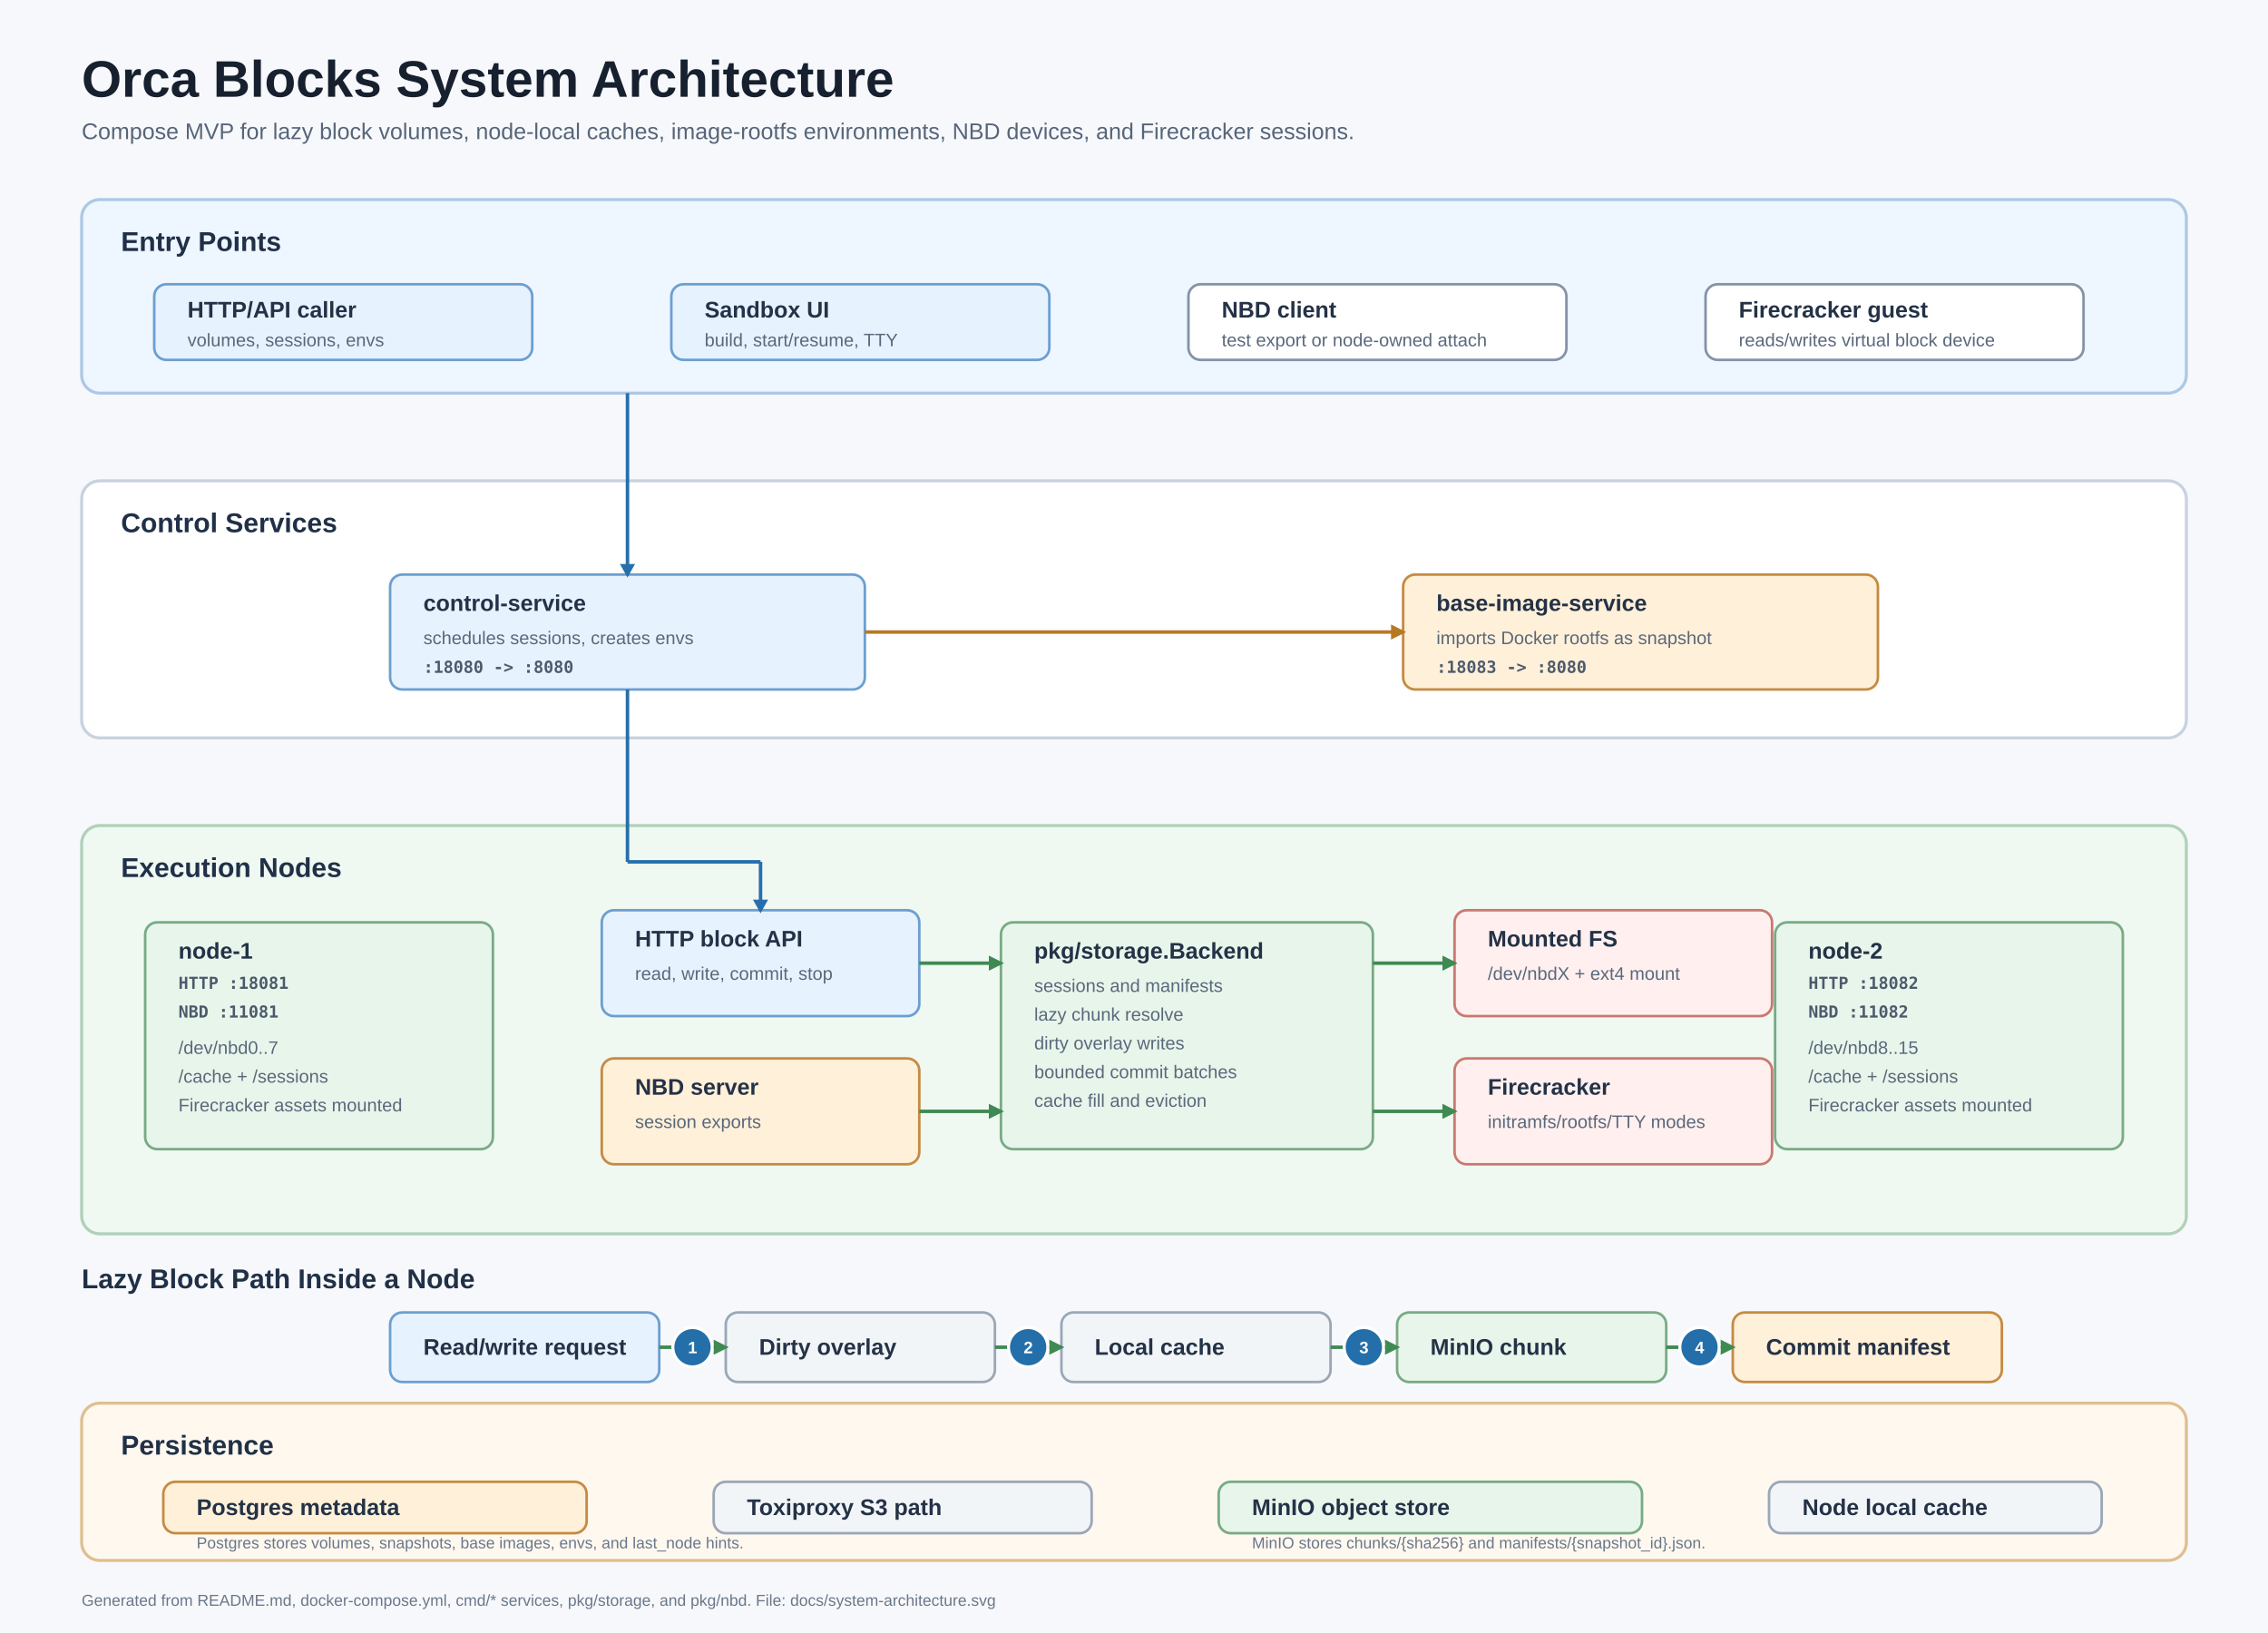
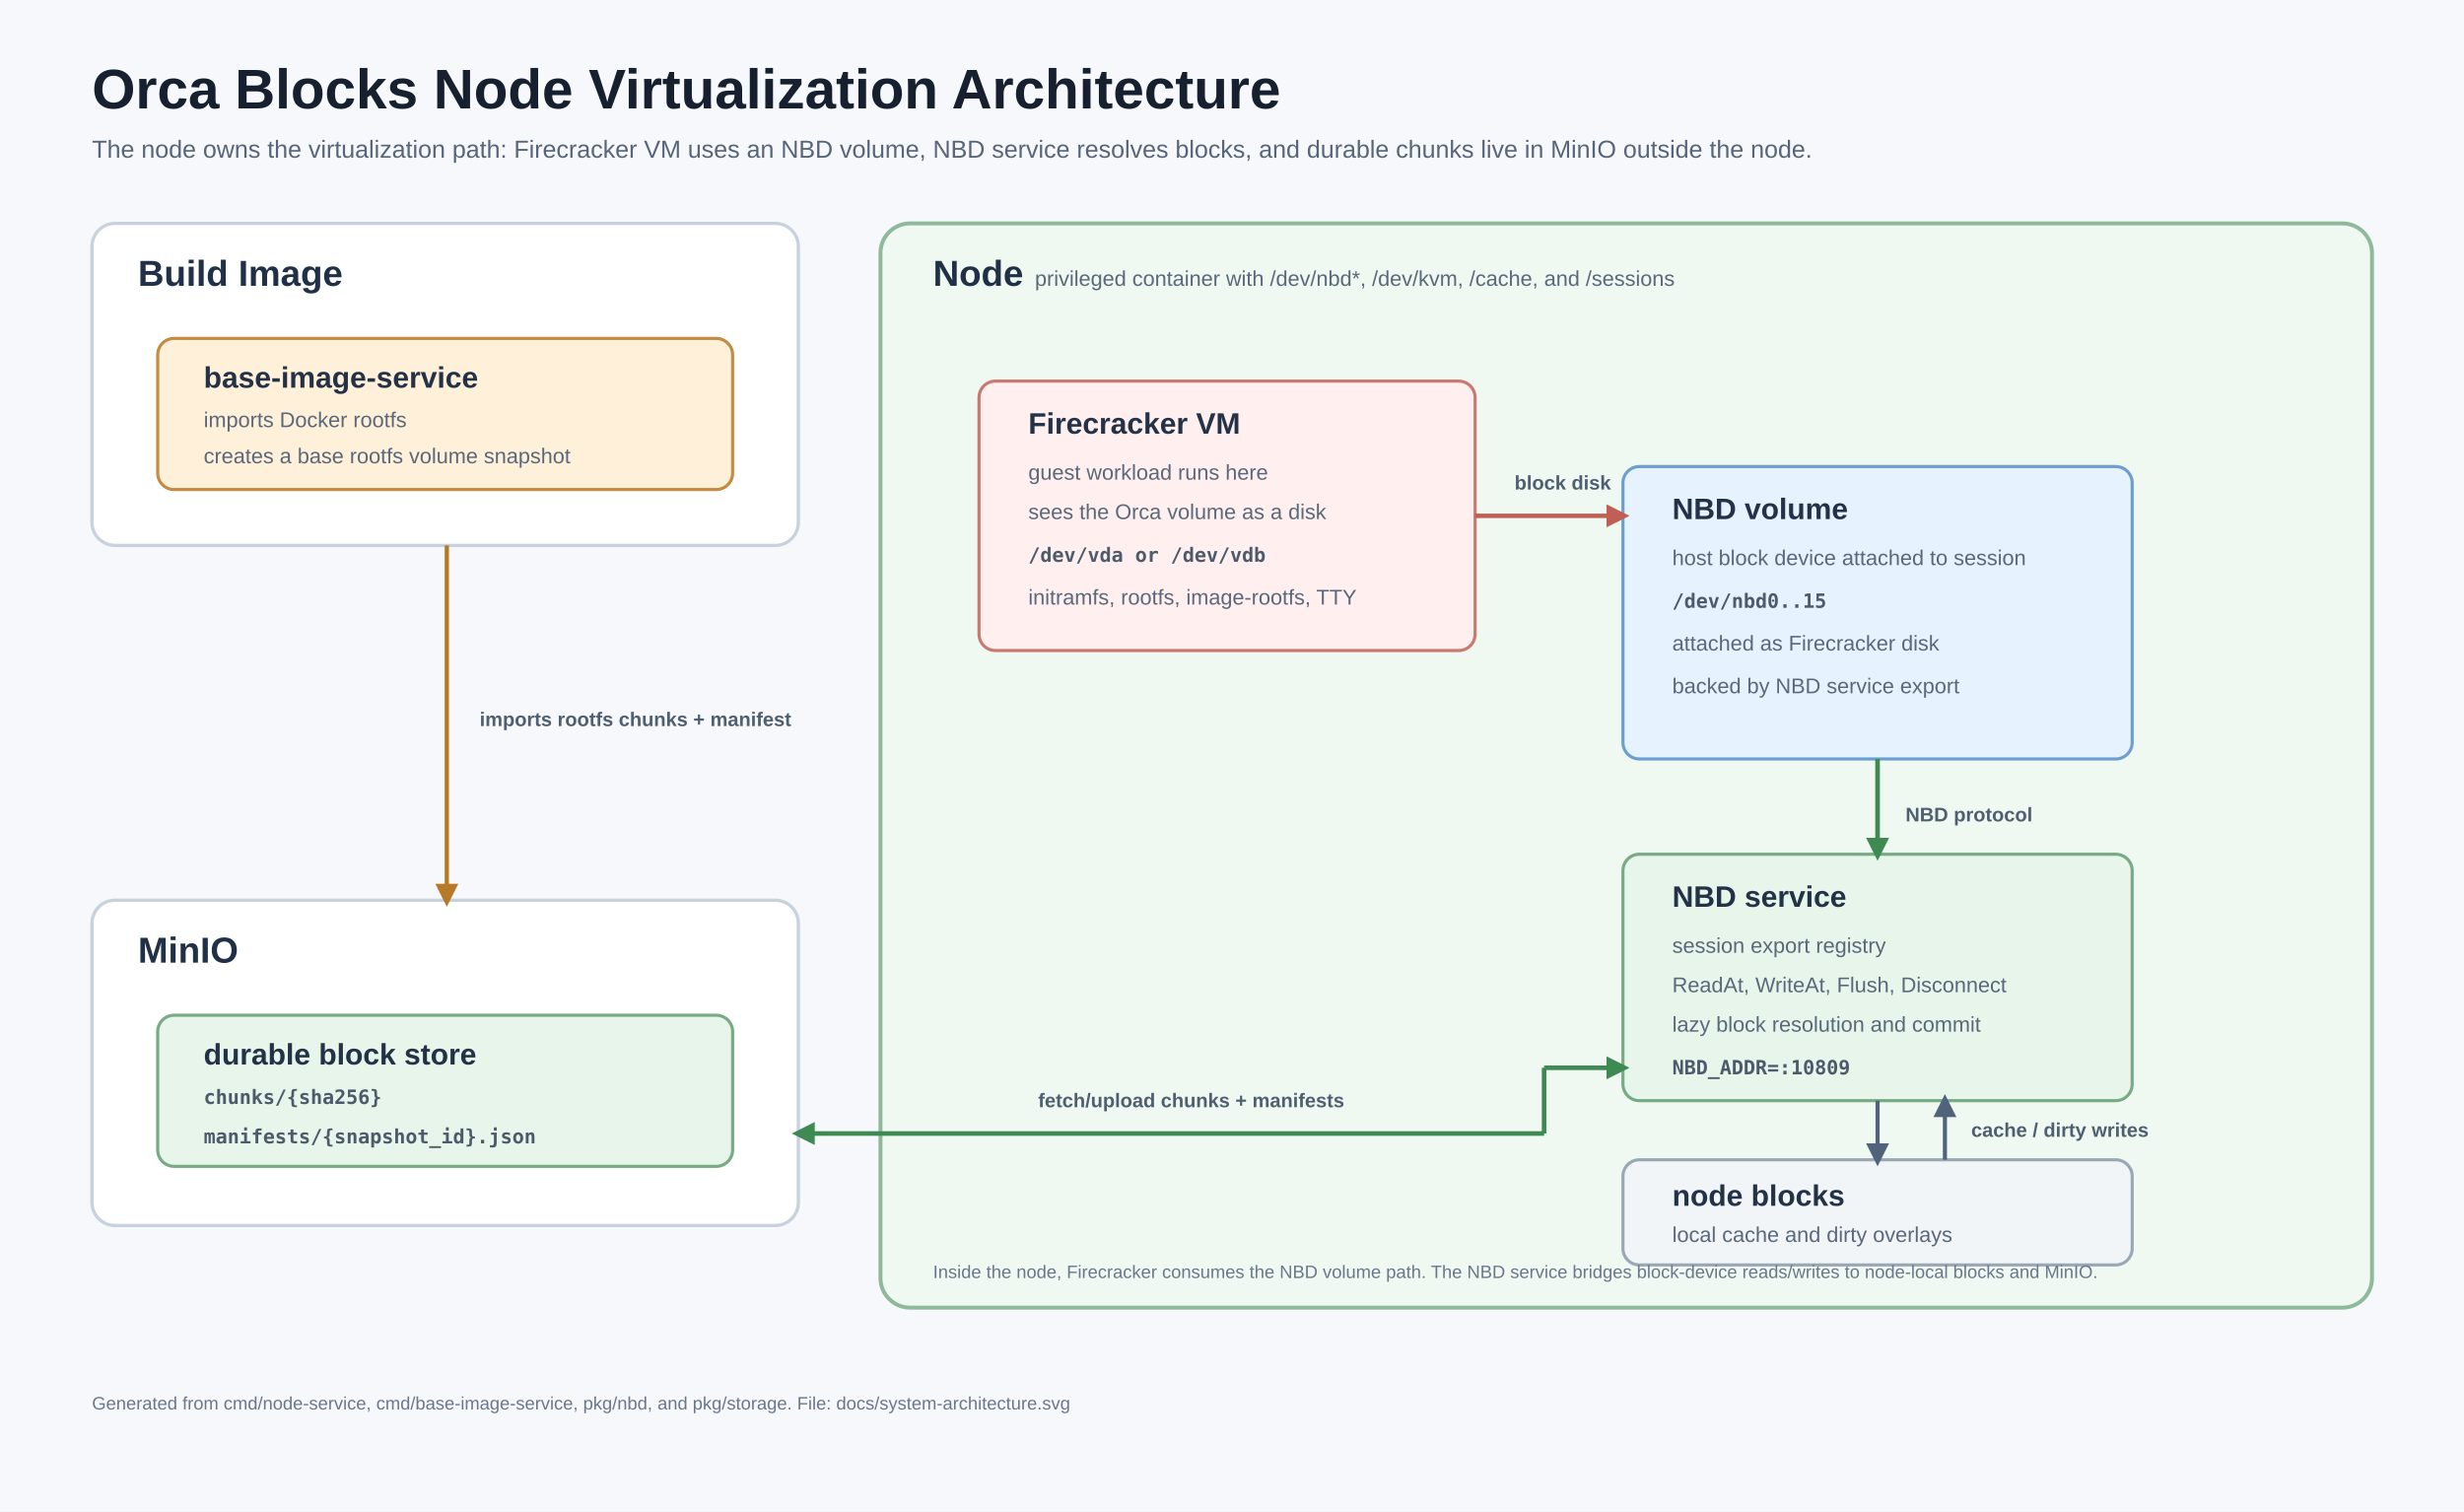
- <svg xmlns="http://www.w3.org/2000/svg" width="1500" height="1080" viewBox="0 0 1500 1080" role="img" aria-labelledby="title desc">
+ <svg xmlns="http://www.w3.org/2000/svg" width="1500" height="920" viewBox="0 0 1500 920" role="img" aria-labelledby="title desc">
  <defs>
    <style>
      .bg { fill: #f7f8fb; }
      .title { font-family: Arial; font-size: 34px; font-weight: 700; fill: #17202e; }
      .subtitle { font-family: Arial; font-size: 15px; font-weight: 500; fill: #566579; }
-       .section { fill: #ffffff; stroke: #c8d2df; stroke-width: 2; rx: 12; }
-       .section-blue { fill: #eef6ff; stroke: #acc8e5; stroke-width: 2; rx: 12; }
-       .section-green { fill: #f0f8f2; stroke: #b0d1b8; stroke-width: 2; rx: 12; }
-       .section-warm { fill: #fff8ef; stroke: #dfbf8f; stroke-width: 2; rx: 12; }
-       .box { fill: #ffffff; stroke: #8493a6; stroke-width: 1.7; rx: 8; }
-       .box-blue { fill: #e7f2ff; stroke: #6c9fd0; stroke-width: 1.7; rx: 8; }
-       .box-green { fill: #e8f5eb; stroke: #78ab84; stroke-width: 1.7; rx: 8; }
-       .box-orange { fill: #fff0d9; stroke: #c58b42; stroke-width: 1.7; rx: 8; }
-       .box-red { fill: #fff0ef; stroke: #c97970; stroke-width: 1.7; rx: 8; }
-       .box-gray { fill: #f2f5f8; stroke: #9aa7b7; stroke-width: 1.7; rx: 8; }
-       .h2 { font-family: Arial; font-size: 18px; font-weight: 700; fill: #203047; }
-       .h3 { font-family: Arial; font-size: 15px; font-weight: 700; fill: #243247; }
-       .small { font-family: Arial; font-size: 12px; font-weight: 500; fill: #5a687b; }
-       .tiny { font-family: Arial; font-size: 10.5px; font-weight: 500; fill: #68778b; }
-       .mono { font-family: monospace; font-size: 11px; font-weight: 600; fill: #4d5a6c; }
-       .arrow { fill: none; stroke: #50637a; stroke-width: 2.1; marker-end: url(#arrow); }
-       .arrow-blue { fill: none; stroke: #266fac; stroke-width: 2.3; marker-end: url(#arrow-blue); }
-       .arrow-green { fill: none; stroke: #3f8a52; stroke-width: 2.3; marker-end: url(#arrow-green); }
-       .arrow-orange { fill: none; stroke: #b77925; stroke-width: 2.3; marker-end: url(#arrow-orange); }
-       .arrow-dashed { fill: none; stroke: #8290a3; stroke-width: 1.8; stroke-dasharray: 7 6; marker-end: url(#arrow-soft); }
-       .badge { fill: #246faa; stroke: #ffffff; stroke-width: 2; }
-       .badge-text { font-family: Arial; font-size: 11px; font-weight: 700; fill: #ffffff; }
+       .node { fill: #f0f8f2; stroke: #8eb99a; stroke-width: 2.4; rx: 18; }
+       .external { fill: #ffffff; stroke: #c8d2df; stroke-width: 2; rx: 14; }
+       .box-blue { fill: #e7f2ff; stroke: #6c9fd0; stroke-width: 1.9; rx: 10; }
+       .box-green { fill: #e7f5eb; stroke: #78ab84; stroke-width: 1.9; rx: 10; }
+       .box-orange { fill: #fff0d9; stroke: #c58b42; stroke-width: 1.9; rx: 10; }
+       .box-red { fill: #fff0ef; stroke: #c97970; stroke-width: 1.9; rx: 10; }
+       .box-gray { fill: #f2f5f8; stroke: #9aa7b7; stroke-width: 1.9; rx: 10; }
+       .box-white { fill: #ffffff; stroke: #8493a6; stroke-width: 1.9; rx: 10; }
+       .h2 { font-family: Arial; font-size: 22px; font-weight: 700; fill: #203047; }
+       .h3 { font-family: Arial; font-size: 18px; font-weight: 700; fill: #243247; }
+       .small { font-family: Arial; font-size: 13px; font-weight: 500; fill: #5a687b; }
+       .tiny { font-family: Arial; font-size: 11px; font-weight: 500; fill: #68778b; }
+       .mono { font-family: monospace; font-size: 12px; font-weight: 600; fill: #4d5a6c; }
+       .label { font-family: Arial; font-size: 12px; font-weight: 700; fill: #4f5f72; }
    </style>
-     <marker id="arrow" viewBox="0 0 10 10" refX="8.5" refY="5" markerWidth="7" markerHeight="7" orient="auto-start-reverse">
-       <path d="M0 0 L10 5 L0 10 Z" fill="#50637a" />
-     </marker>
-     <marker id="arrow-blue" viewBox="0 0 10 10" refX="8.5" refY="5" markerWidth="7" markerHeight="7" orient="auto-start-reverse">
-       <path d="M0 0 L10 5 L0 10 Z" fill="#266fac" />
-     </marker>
-     <marker id="arrow-green" viewBox="0 0 10 10" refX="8.5" refY="5" markerWidth="7" markerHeight="7" orient="auto-start-reverse">
-       <path d="M0 0 L10 5 L0 10 Z" fill="#3f8a52" />
-     </marker>
-     <marker id="arrow-orange" viewBox="0 0 10 10" refX="8.5" refY="5" markerWidth="7" markerHeight="7" orient="auto-start-reverse">
-       <path d="M0 0 L10 5 L0 10 Z" fill="#b77925" />
-     </marker>
-     <marker id="arrow-soft" viewBox="0 0 10 10" refX="8.5" refY="5" markerWidth="7" markerHeight="7" orient="auto-start-reverse">
-       <path d="M0 0 L10 5 L0 10 Z" fill="#8290a3" />
-     </marker>
  </defs>
-   <rect class="bg" width="1500" height="1080" />
-   <text class="title" x="54" y="64">Orca Blocks System Architecture</text>
-   <text class="subtitle" x="54" y="92">Compose MVP for lazy block volumes, node-local caches, image-rootfs environments, NBD devices, and Firecracker sessions.</text>
-   <rect class="section-blue" x="54" y="132" width="1392" height="128" />
-   <text class="h2" x="80" y="166">Entry Points</text>
-   <rect class="box-blue" x="102" y="188" width="250" height="50" />
-   <text class="h3" x="124" y="210">HTTP/API caller</text>
-   <text class="small" x="124" y="229">volumes, sessions, envs</text>
-   <rect class="box-blue" x="444" y="188" width="250" height="50" />
-   <text class="h3" x="466" y="210">Sandbox UI</text>
-   <text class="small" x="466" y="229">build, start/resume, TTY</text>
-   <rect class="box" x="786" y="188" width="250" height="50" />
-   <text class="h3" x="808" y="210">NBD client</text>
-   <text class="small" x="808" y="229">test export or node-owned attach</text>
-   <rect class="box" x="1128" y="188" width="250" height="50" />
-   <text class="h3" x="1150" y="210">Firecracker guest</text>
-   <text class="small" x="1150" y="229">reads/writes virtual block device</text>
-   <rect class="section" x="54" y="318" width="1392" height="170" />
-   <text class="h2" x="80" y="352">Control Services</text>
-   <rect class="box-blue" x="258" y="380" width="314" height="76" />
-   <text class="h3" x="280" y="404">control-service</text>
-   <text class="small" x="280" y="426">schedules sessions, creates envs</text>
-   <text class="mono" x="280" y="445">:18080 -&gt; :8080</text>
-   <rect class="box-orange" x="928" y="380" width="314" height="76" />
-   <text class="h3" x="950" y="404">base-image-service</text>
-   <text class="small" x="950" y="426">imports Docker rootfs as snapshot</text>
-   <text class="mono" x="950" y="445">:18083 -&gt; :8080</text>
-   <rect class="section-green" x="54" y="546" width="1392" height="270" />
-   <text class="h2" x="80" y="580">Execution Nodes</text>
-   <rect class="box-green" x="96" y="610" width="230" height="150" />
-   <text class="h3" x="118" y="634">node-1</text>
-   <text class="mono" x="118" y="654">HTTP :18081</text>
-   <text class="mono" x="118" y="673">NBD  :11081</text>
-   <text class="small" x="118" y="697">/dev/nbd0..7</text>
-   <text class="small" x="118" y="716">/cache + /sessions</text>
-   <text class="small" x="118" y="735">Firecracker assets mounted</text>
-   <rect class="box-green" x="1174" y="610" width="230" height="150" />
-   <text class="h3" x="1196" y="634">node-2</text>
-   <text class="mono" x="1196" y="654">HTTP :18082</text>
-   <text class="mono" x="1196" y="673">NBD  :11082</text>
-   <text class="small" x="1196" y="697">/dev/nbd8..15</text>
-   <text class="small" x="1196" y="716">/cache + /sessions</text>
-   <text class="small" x="1196" y="735">Firecracker assets mounted</text>
-   <rect class="box-blue" x="398" y="602" width="210" height="70" />
-   <text class="h3" x="420" y="626">HTTP block API</text>
-   <text class="small" x="420" y="648">read, write, commit, stop</text>
-   <rect class="box-orange" x="398" y="700" width="210" height="70" />
-   <text class="h3" x="420" y="724">NBD server</text>
-   <text class="small" x="420" y="746">session exports</text>
-   <rect class="box-green" x="662" y="610" width="246" height="150" />
-   <text class="h3" x="684" y="634">pkg/storage.Backend</text>
-   <text class="small" x="684" y="656">sessions and manifests</text>
-   <text class="small" x="684" y="675">lazy chunk resolve</text>
-   <text class="small" x="684" y="694">dirty overlay writes</text>
-   <text class="small" x="684" y="713">bounded commit batches</text>
-   <text class="small" x="684" y="732">cache fill and eviction</text>
-   <rect class="box-red" x="962" y="602" width="210" height="70" />
-   <text class="h3" x="984" y="626">Mounted FS</text>
-   <text class="small" x="984" y="648">/dev/nbdX + ext4 mount</text>
-   <rect class="box-red" x="962" y="700" width="210" height="70" />
-   <text class="h3" x="984" y="724">Firecracker</text>
-   <text class="small" x="984" y="746">initramfs/rootfs/TTY modes</text>
-   <rect class="section-warm" x="54" y="928" width="1392" height="104" />
-   <text class="h2" x="80" y="962">Persistence</text>
-   <rect class="box-orange" x="108" y="980" width="280" height="34" />
-   <text class="h3" x="130" y="1002">Postgres metadata</text>
-   <rect class="box-gray" x="472" y="980" width="250" height="34" />
-   <text class="h3" x="494" y="1002">Toxiproxy S3 path</text>
-   <rect class="box-green" x="806" y="980" width="280" height="34" />
-   <text class="h3" x="828" y="1002">MinIO object store</text>
-   <rect class="box-gray" x="1170" y="980" width="220" height="34" />
-   <text class="h3" x="1192" y="1002">Node local cache</text>
-   <line x1="415" y1="260" x2="415" y2="380" stroke="#266fac" stroke-width="2.3" />
-   <polygon points="410,373 420,373 415,382" fill="#266fac" />
-   <line x1="572" y1="418" x2="928" y2="418" stroke="#b77925" stroke-width="2.3" />
-   <polygon points="920,413 920,423 930,418" fill="#b77925" />
-   <line x1="415" y1="456" x2="415" y2="570" stroke="#266fac" stroke-width="2.3" />
-   <line x1="415" y1="570" x2="503" y2="570" stroke="#266fac" stroke-width="2.3" />
-   <line x1="503" y1="570" x2="503" y2="602" stroke="#266fac" stroke-width="2.3" />
-   <polygon points="498,595 508,595 503,604" fill="#266fac" />
-   <line x1="608" y1="637" x2="662" y2="637" stroke="#3f8a52" stroke-width="2.3" />
-   <polygon points="654,632 654,642 664,637" fill="#3f8a52" />
-   <line x1="608" y1="735" x2="662" y2="735" stroke="#3f8a52" stroke-width="2.3" />
-   <polygon points="654,730 654,740 664,735" fill="#3f8a52" />
-   <line x1="908" y1="637" x2="962" y2="637" stroke="#3f8a52" stroke-width="2.3" />
-   <polygon points="954,632 954,642 964,637" fill="#3f8a52" />
-   <line x1="908" y1="735" x2="962" y2="735" stroke="#3f8a52" stroke-width="2.3" />
-   <polygon points="954,730 954,740 964,735" fill="#3f8a52" />
-   <text class="h2" x="54" y="852">Lazy Block Path Inside a Node</text>
-   <rect class="box-blue" x="258" y="868" width="178" height="46" />
-   <text class="h3" x="280" y="896">Read/write request</text>
-   <rect class="box-gray" x="480" y="868" width="178" height="46" />
-   <text class="h3" x="502" y="896">Dirty overlay</text>
-   <rect class="box-gray" x="702" y="868" width="178" height="46" />
-   <text class="h3" x="724" y="896">Local cache</text>
-   <rect class="box-green" x="924" y="868" width="178" height="46" />
-   <text class="h3" x="946" y="896">MinIO chunk</text>
-   <rect class="box-orange" x="1146" y="868" width="178" height="46" />
-   <text class="h3" x="1168" y="896">Commit manifest</text>
-   <line x1="436" y1="891" x2="480" y2="891" stroke="#3f8a52" stroke-width="2.3" />
-   <polygon points="472,886 472,896 482,891" fill="#3f8a52" />
-   <line x1="658" y1="891" x2="702" y2="891" stroke="#3f8a52" stroke-width="2.3" />
-   <polygon points="694,886 694,896 704,891" fill="#3f8a52" />
-   <line x1="880" y1="891" x2="924" y2="891" stroke="#3f8a52" stroke-width="2.3" />
-   <polygon points="916,886 916,896 926,891" fill="#3f8a52" />
-   <line x1="1102" y1="891" x2="1146" y2="891" stroke="#3f8a52" stroke-width="2.3" />
-   <polygon points="1138,886 1138,896 1148,891" fill="#3f8a52" />
-   <circle class="badge" cx="458" cy="891" r="13" />
-   <text class="badge-text" x="455" y="895">1</text>
-   <circle class="badge" cx="680" cy="891" r="13" />
-   <text class="badge-text" x="677" y="895">2</text>
-   <circle class="badge" cx="902" cy="891" r="13" />
-   <text class="badge-text" x="899" y="895">3</text>
-   <circle class="badge" cx="1124" cy="891" r="13" />
-   <text class="badge-text" x="1121" y="895">4</text>
-   <text class="tiny" x="130" y="1024">Postgres stores volumes, snapshots, base images, envs, and last_node hints.</text>
-   <text class="tiny" x="828" y="1024">MinIO stores chunks/{sha256} and manifests/{snapshot_id}.json.</text>
-   <text class="tiny" x="54" y="1062">Generated from README.md, docker-compose.yml, cmd/* services, pkg/storage, and pkg/nbd. File: docs/system-architecture.svg</text>
+   <rect class="bg" width="1500" height="920" />
+   <text class="title" x="56" y="66">Orca Blocks Node Virtualization Architecture</text>
+   <text class="subtitle" x="56" y="96">The node owns the virtualization path: Firecracker VM uses an NBD volume, NBD service resolves blocks, and durable chunks live in MinIO outside the node.</text>
+   <rect class="external" x="56" y="136" width="430" height="196" />
+   <text class="h2" x="84" y="174">Build Image</text>
+   <rect class="box-orange" x="96" y="206" width="350" height="92" />
+   <text class="h3" x="124" y="236">base-image-service</text>
+   <text class="small" x="124" y="260">imports Docker rootfs</text>
+   <text class="small" x="124" y="282">creates a base rootfs volume snapshot</text>
+   <rect class="node" x="536" y="136" width="908" height="660" />
+   <text class="h2" x="568" y="174">Node</text>
+   <text class="small" x="630" y="174">privileged container with /dev/nbd*, /dev/kvm, /cache, and /sessions</text>
+   <rect class="box-red" x="596" y="232" width="302" height="164" />
+   <text class="h3" x="626" y="264">Firecracker VM</text>
+   <text class="small" x="626" y="292">guest workload runs here</text>
+   <text class="small" x="626" y="316">sees the Orca volume as a disk</text>
+   <text class="mono" x="626" y="342">/dev/vda or /dev/vdb</text>
+   <text class="small" x="626" y="368">initramfs, rootfs, image-rootfs, TTY</text>
+   <rect class="box-blue" x="988" y="284" width="310" height="178" />
+   <text class="h3" x="1018" y="316">NBD volume</text>
+   <text class="small" x="1018" y="344">host block device attached to session</text>
+   <text class="mono" x="1018" y="370">/dev/nbd0..15</text>
+   <text class="small" x="1018" y="396">attached as Firecracker disk</text>
+   <text class="small" x="1018" y="422">backed by NBD service export</text>
+   <rect class="box-green" x="988" y="520" width="310" height="150" />
+   <text class="h3" x="1018" y="552">NBD service</text>
+   <text class="small" x="1018" y="580">session export registry</text>
+   <text class="small" x="1018" y="604">ReadAt, WriteAt, Flush, Disconnect</text>
+   <text class="small" x="1018" y="628">lazy block resolution and commit</text>
+   <text class="mono" x="1018" y="654">NBD_ADDR=:10809</text>
+   <rect class="box-gray" x="988" y="706" width="310" height="64" />
+   <text class="h3" x="1018" y="734">node blocks</text>
+   <text class="small" x="1018" y="756">local cache and dirty overlays</text>
+   <rect class="external" x="56" y="548" width="430" height="198" />
+   <text class="h2" x="84" y="586">MinIO</text>
+   <rect class="box-green" x="96" y="618" width="350" height="92" />
+   <text class="h3" x="124" y="648">durable block store</text>
+   <text class="mono" x="124" y="672">chunks/{sha256}</text>
+   <text class="mono" x="124" y="696">manifests/{snapshot_id}.json</text>
+   <line x1="898" y1="314" x2="988" y2="314" stroke="#c15f55" stroke-width="2.7" />
+   <polygon points="978,307 978,321 992,314" fill="#c15f55" />
+   <text class="label" x="922" y="298">block disk</text>
+   <line x1="1143" y1="462" x2="1143" y2="520" stroke="#3f8a52" stroke-width="2.8" />
+   <polygon points="1136,510 1150,510 1143,524" fill="#3f8a52" />
+   <text class="label" x="1160" y="500">NBD protocol</text>
+   <line x1="1143" y1="670" x2="1143" y2="706" stroke="#50637a" stroke-width="2.5" />
+   <polygon points="1136,696 1150,696 1143,710" fill="#50637a" />
+   <line x1="1184" y1="706" x2="1184" y2="670" stroke="#50637a" stroke-width="2.5" />
+   <polygon points="1177,680 1191,680 1184,666" fill="#50637a" />
+   <text class="label" x="1200" y="692">cache / dirty writes</text>
+   <line x1="988" y1="650" x2="940" y2="650" stroke="#3f8a52" stroke-width="2.8" />
+   <line x1="940" y1="650" x2="940" y2="690" stroke="#3f8a52" stroke-width="2.8" />
+   <line x1="940" y1="690" x2="486" y2="690" stroke="#3f8a52" stroke-width="2.8" />
+   <polygon points="496,683 496,697 482,690" fill="#3f8a52" />
+   <polygon points="978,643 978,657 992,650" fill="#3f8a52" />
+   <text class="label" x="632" y="674">fetch/upload chunks + manifests</text>
+   <line x1="272" y1="332" x2="272" y2="548" stroke="#b77925" stroke-width="2.6" />
+   <polygon points="265,538 279,538 272,552" fill="#b77925" />
+   <text class="label" x="292" y="442">imports rootfs chunks + manifest</text>
+   <rect class="box-white" x="596" y="196" width="702" height="1" opacity="0" />
+   <text class="tiny" x="568" y="778">Inside the node, Firecracker consumes the NBD volume path. The NBD service bridges block-device reads/writes to node-local blocks and MinIO.</text>
+   <text class="tiny" x="56" y="858">Generated from cmd/node-service, cmd/base-image-service, pkg/nbd, and pkg/storage. File: docs/system-architecture.svg</text>
</svg>
